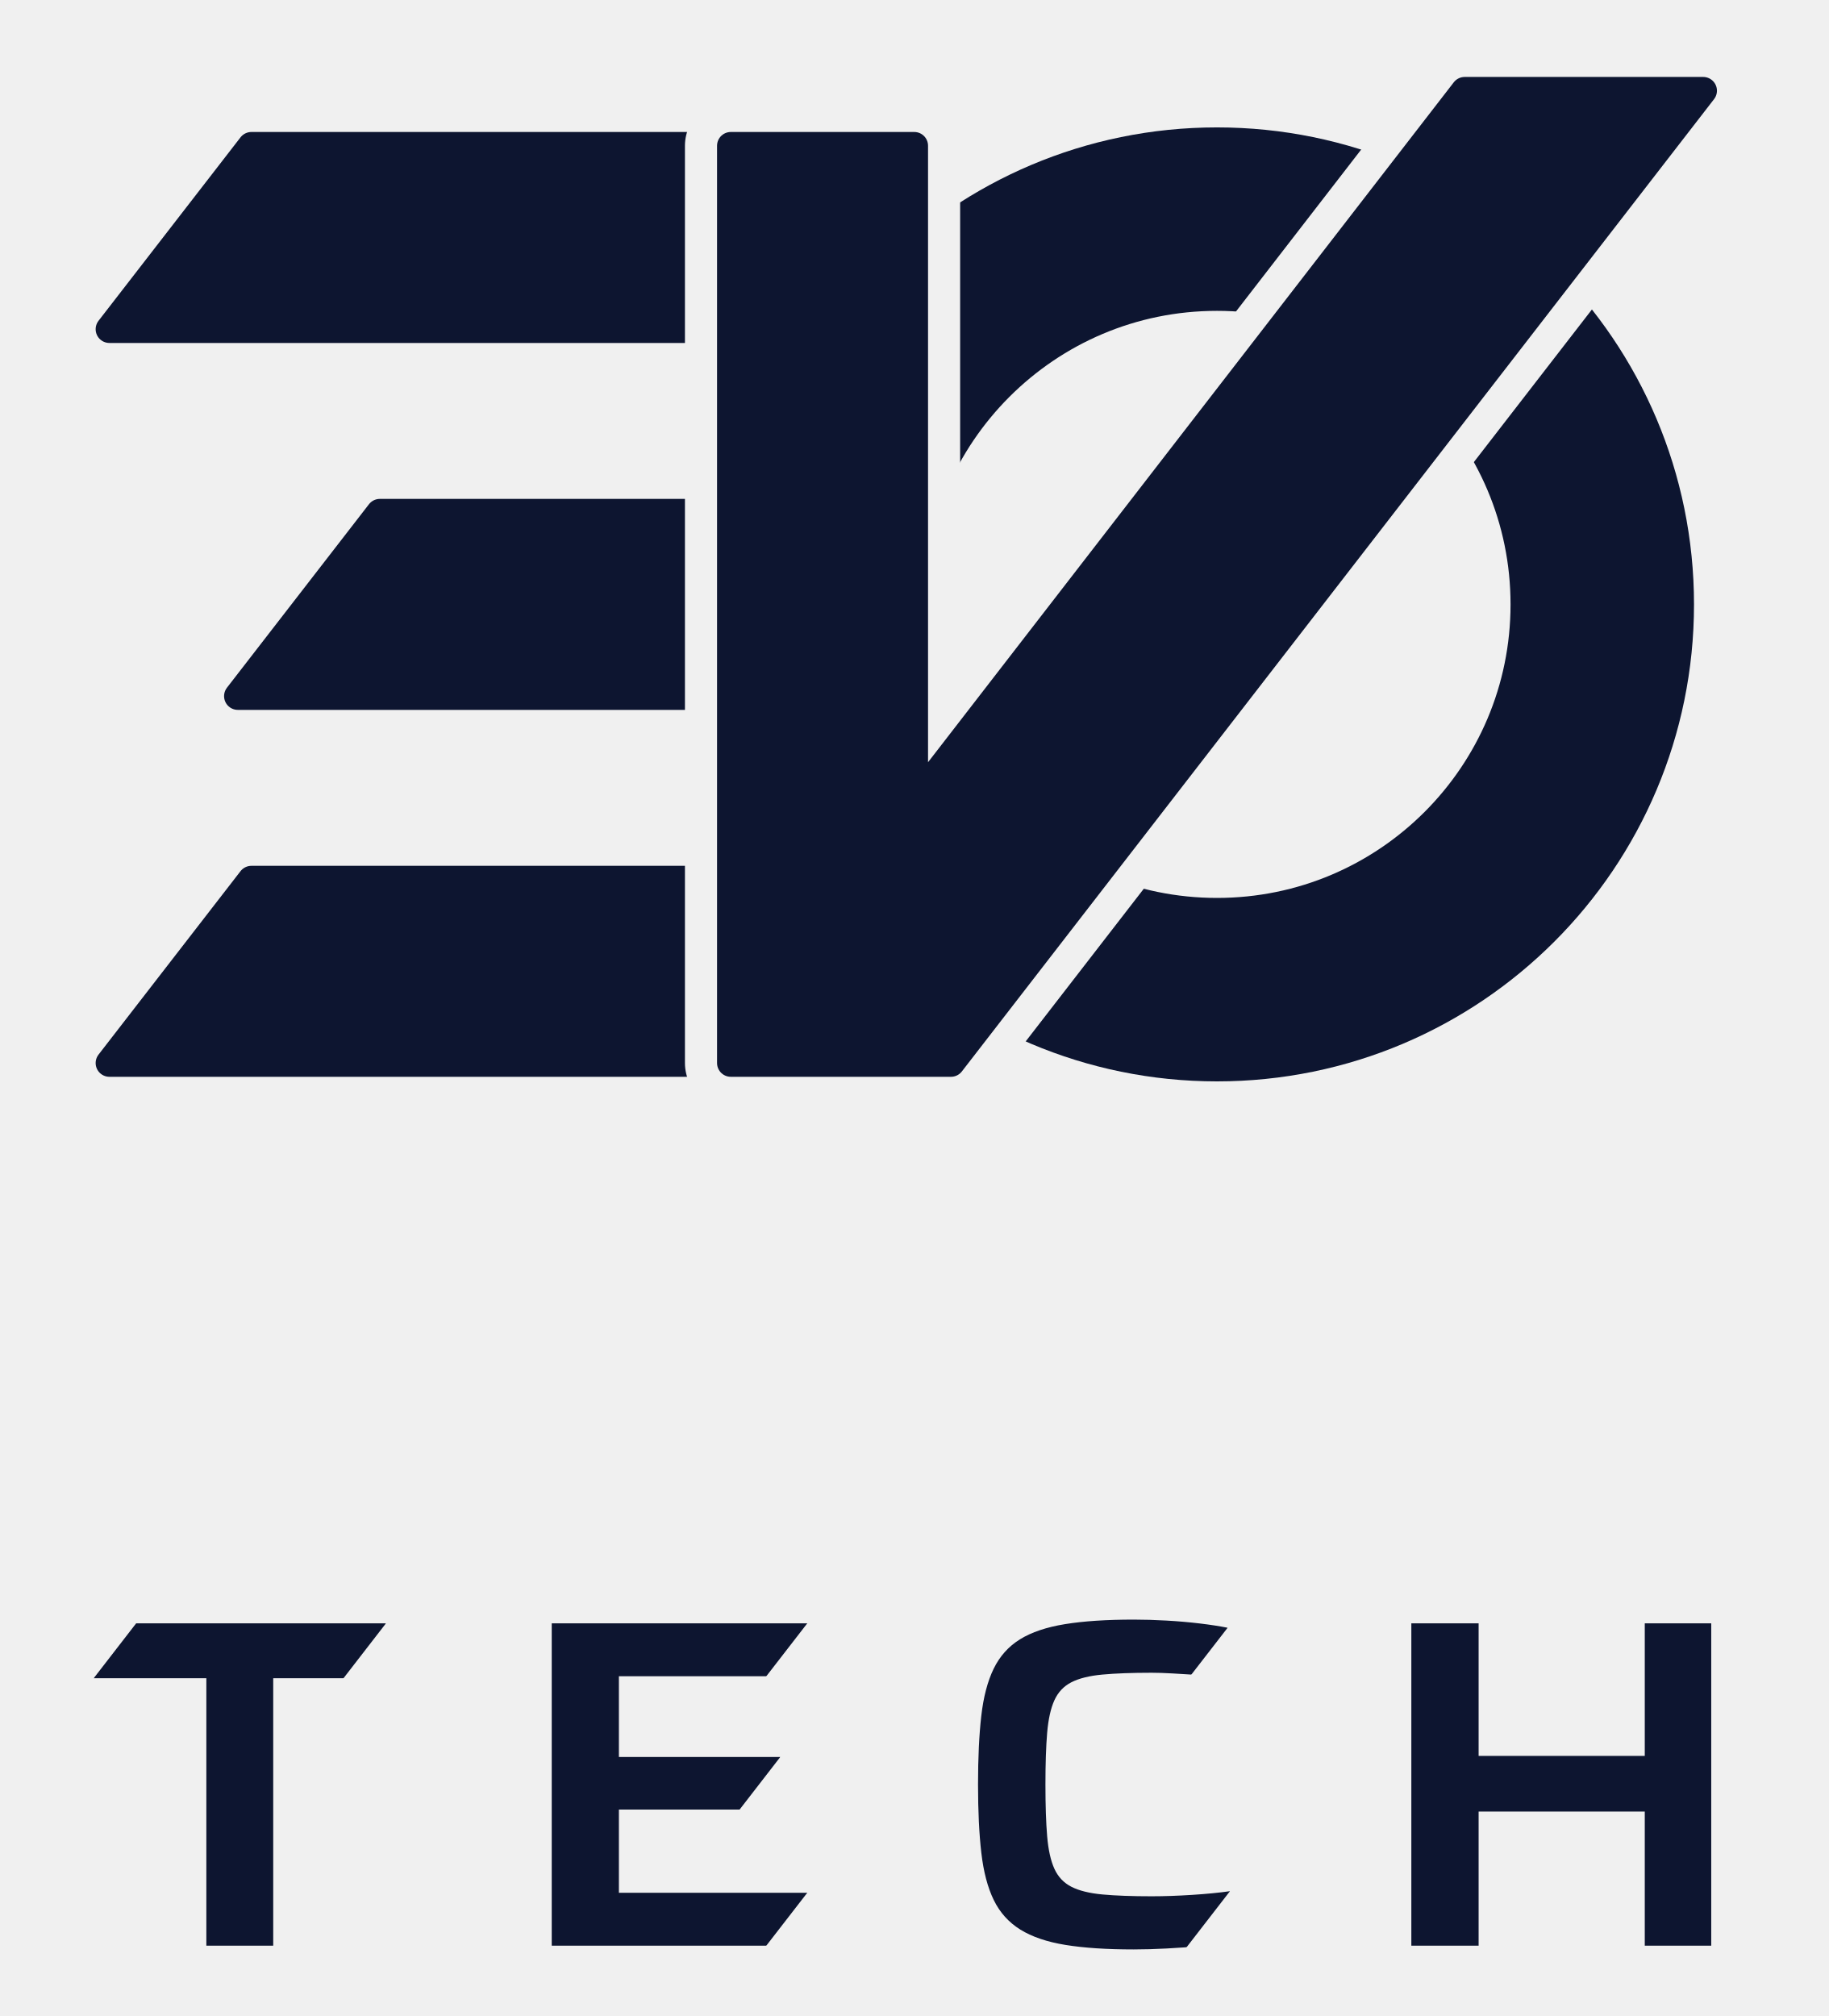
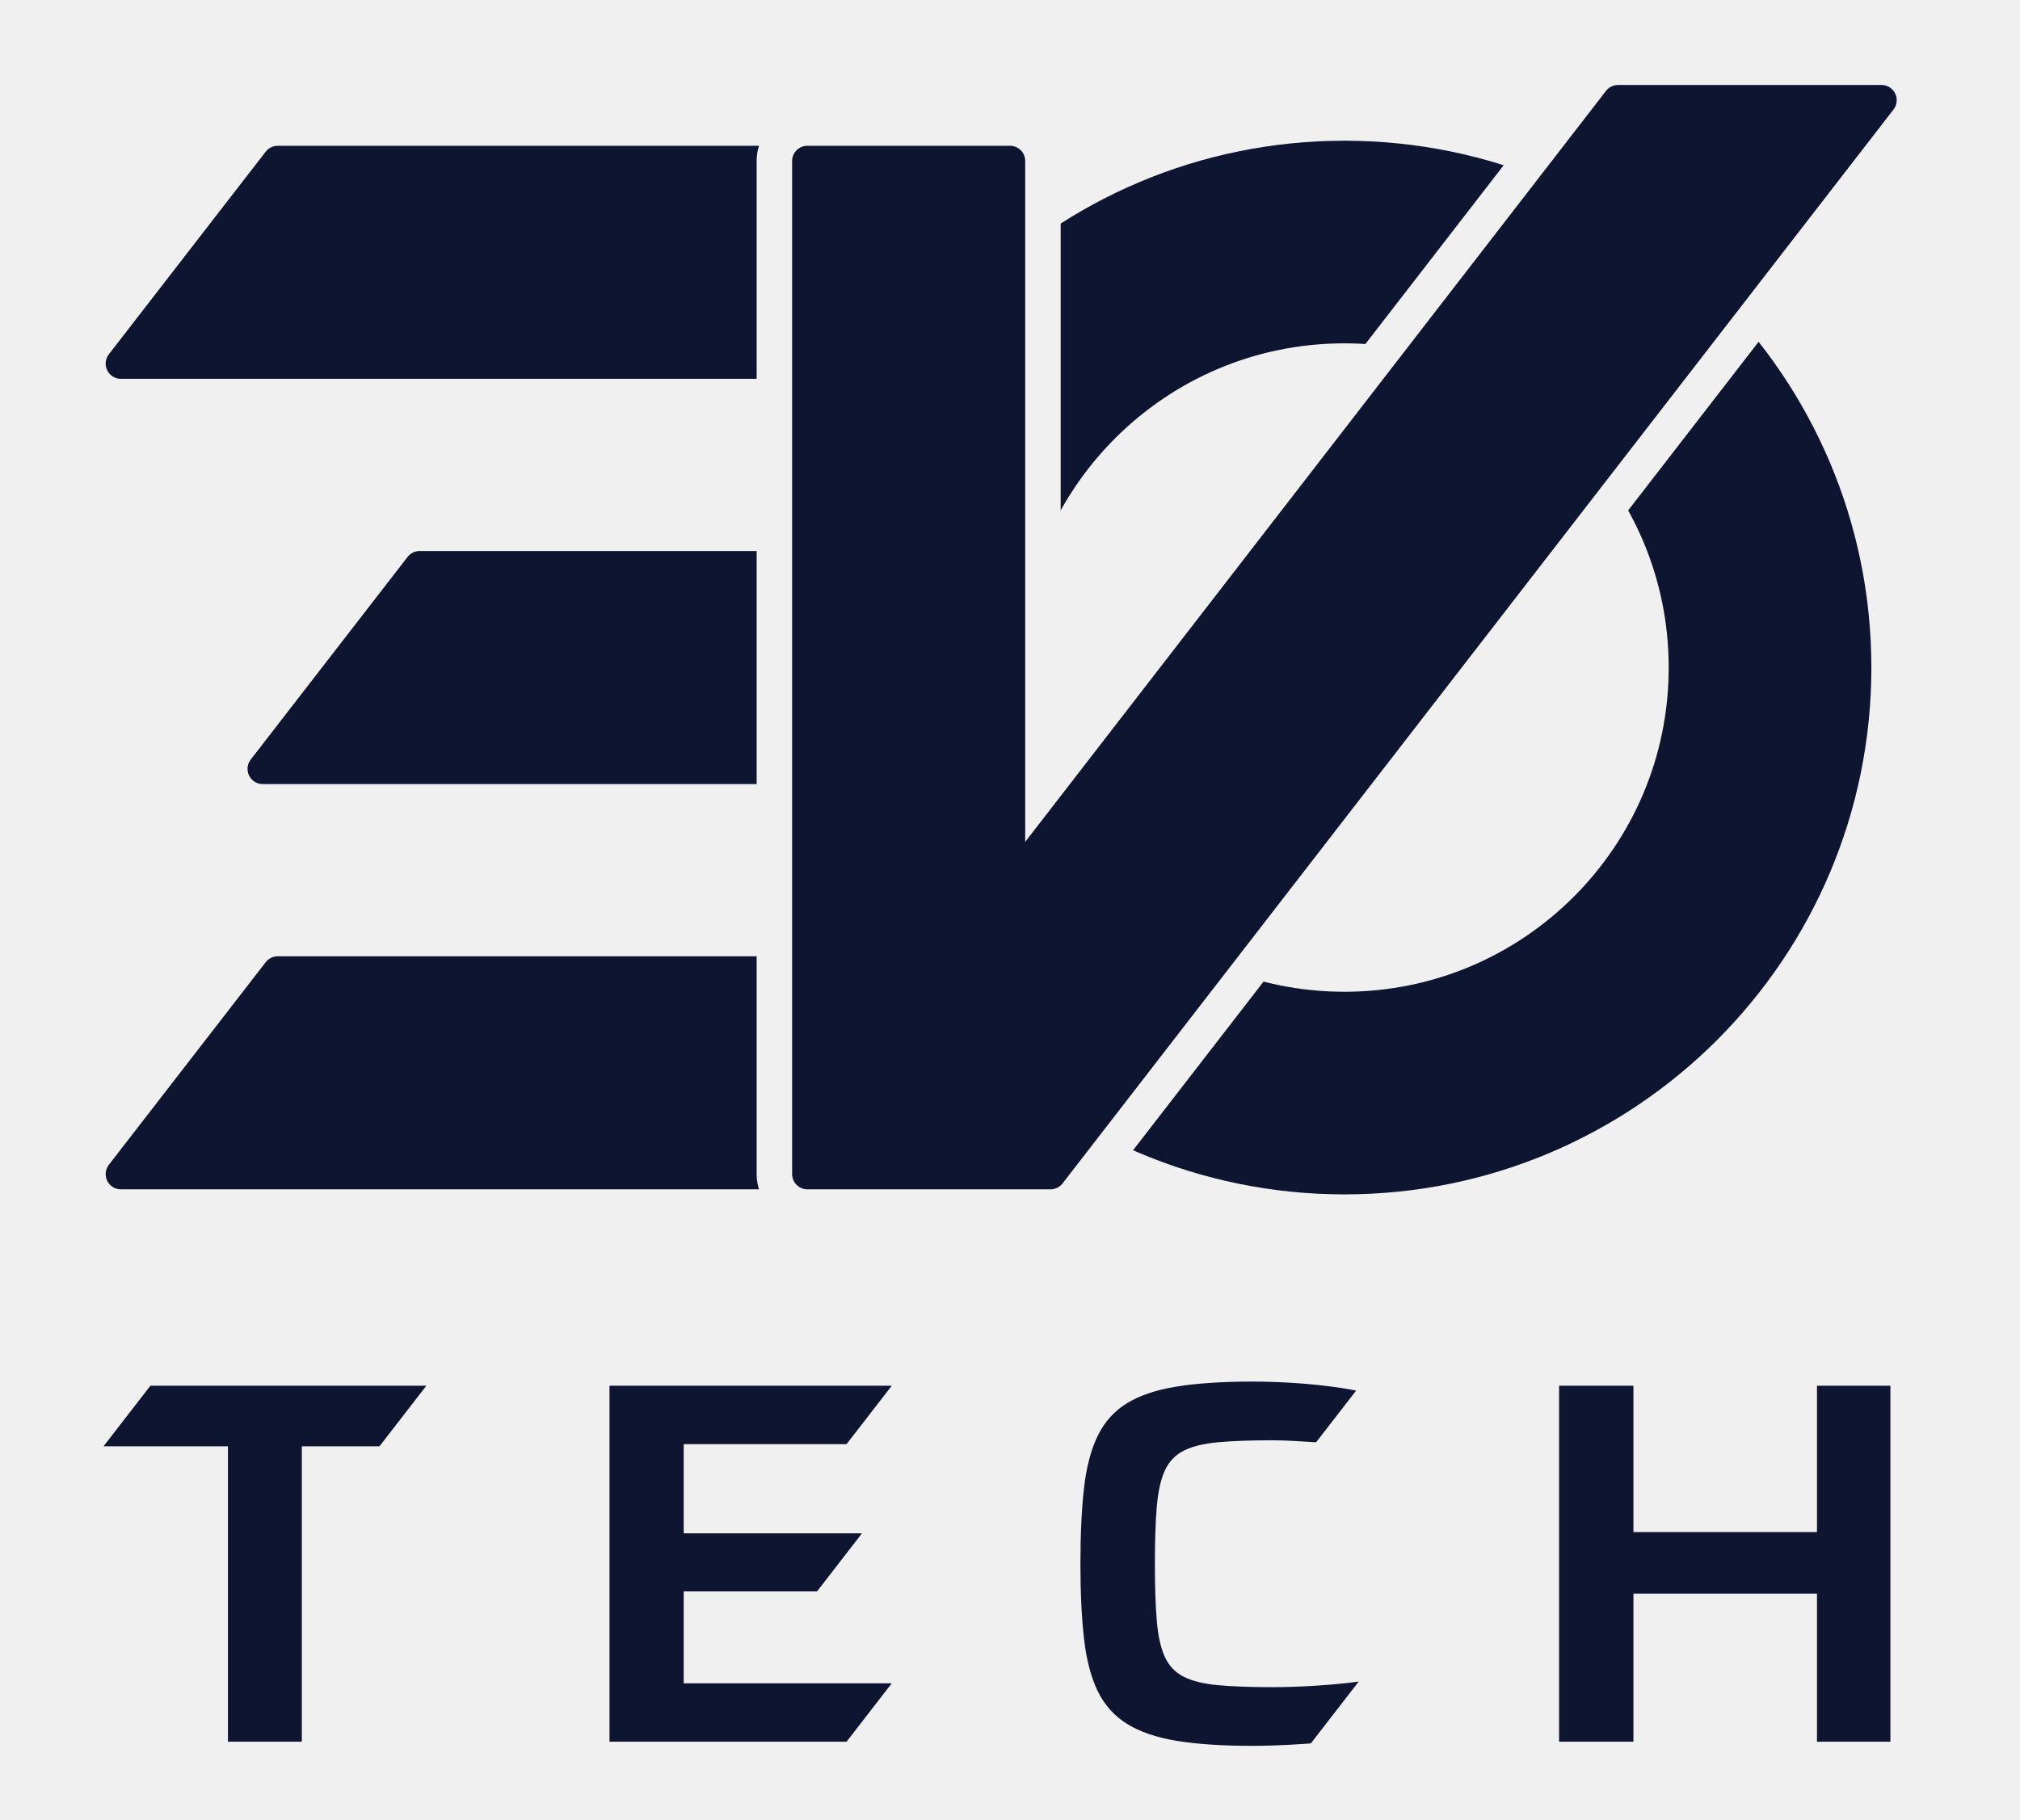
- <svg xmlns="http://www.w3.org/2000/svg" viewBox="22 6 156 172" role="img" aria-label="3VOtech logo, stacked, one color, navy">
+ <svg xmlns="http://www.w3.org/2000/svg" viewBox="22 6 156 140.54" role="img" aria-label="3VOtech logo, stacked, one color, navy">
  <svg x="28" y="10" width="144" height="92" viewBox="-12 -10 184 116">
    <mask id="knock-s" maskUnits="userSpaceOnUse" x="-20" y="-20" width="200" height="140">
      <rect x="-20" y="-20" width="200" height="140" fill="#fff" />
      <path d="M60 0H80V71.6L140 -6H166L84 100H60Z" fill="#000" stroke="#000" stroke-width="10" stroke-linejoin="round" />
    </mask>
    <g mask="url(#knock-s)">
      <circle cx="113" cy="50" r="42" fill="none" stroke-width="20" stroke="#0D1530" />
      <path d="M7.74 0H60V20H-7.74Z" fill="#0D1530" stroke="#0D1530" stroke-width="3" stroke-linejoin="round" />
      <path d="M21.74 40H60V60H6.26Z" fill="#0D1530" stroke="#0D1530" stroke-width="3" stroke-linejoin="round" />
      <path d="M7.74 80H60V100H-7.74Z" fill="#0D1530" stroke="#0D1530" stroke-width="3" stroke-linejoin="round" />
    </g>
    <path d="M60 0H80V71.6L140 -6H166L84 100H60Z" fill="#0D1530" stroke="#0D1530" stroke-width="3" stroke-linejoin="round" />
  </svg>
-   <g transform="translate(28.83 172) scale(0.03997)">
+   <g transform="translate(28.83 140.54) scale(0.03997)">
    <mask id="cut-s" maskUnits="userSpaceOnUse" x="-500" y="-1200" width="4482" height="1700">
      <rect x="-500" y="-1200" width="4482" height="1700" fill="#fff" />
      <path d="M130.6 -702.1L-0.9 -702.1L-0.9 -556.9L18.3 -556.9ZM663.8 -702.1L683.0 -702.1L683.0 -556.9L551.5 -556.9ZM1562.6 -701.5L1582.2 -701.5L1582.2 -561.6L1454.3 -561.6ZM1505.0 -416.2L1524.6 -416.2L1524.6 -277.0L1397.3 -277.0ZM1562.6 -126.4L1582.2 -126.4L1582.2 13.5L1454.3 13.5ZM2459.3 -691.4L2479.3 -691.4L2479.3 -558.9L2356.7 -558.9ZM2464.6 -129.5L2484.3 -129.5L2484.3 7.1L2358.9 7.1Z" fill="#000" />
    </mask>
    <g mask="url(#cut-s)">
      <path d="M269.55 0.0V-570.91H29.152V-688.0H652.961V-570.91H412.298V0.0ZM1006.776 0.0V-688.0H1552.17V-575.098H1150.128V-402.753H1494.59V-290.511H1150.128V-112.902H1552.17V0.0ZM2249.039 8.0Q2162.115 8.0 2103.086 -1.632Q2044.058 -11.264 2006.86 -34.396Q1969.662 -57.528 1950.162 -97.594Q1930.662 -137.66 1923.662 -198.528Q1916.662 -259.396 1916.662 -344.0Q1916.662 -429.472 1923.596 -490.274Q1930.53 -551.076 1950.03 -591.142Q1969.53 -631.208 2006.294 -653.972Q2043.058 -676.736 2102.52 -686.368Q2161.983 -696.0 2249.039 -696.0Q2282.435 -696.0 2319.029 -693.934Q2355.623 -691.868 2389.717 -687.802Q2423.811 -683.736 2449.339 -678.604V-571.702Q2418.171 -575.702 2387.605 -577.702Q2357.039 -579.702 2331.425 -581.136Q2305.811 -582.57 2287.132 -582.57Q2224.168 -582.57 2182.347 -578.702Q2140.525 -574.834 2115.977 -562.296Q2091.43 -549.758 2079.656 -523.814Q2067.882 -497.871 2064.212 -454.351Q2060.542 -410.831 2060.542 -344.0Q2060.542 -277.169 2064.212 -233.583Q2067.882 -189.997 2079.656 -164.12Q2091.43 -138.242 2115.977 -125.704Q2140.525 -113.166 2182.347 -109.298Q2224.168 -105.43 2287.132 -105.43Q2327.339 -105.43 2373.773 -108.43Q2420.207 -111.43 2454.339 -116.298V-6.132Q2427.339 -2.132 2391.943 0.934Q2356.547 4.0 2319.255 6.0Q2281.963 8.0 2249.039 8.0ZM2841.531 0.0V-688.0H2985.147V-405.073H3339.781V-688.0H3481.661V0.0H3339.781V-286.267H2985.147V0.0Z" fill="#0D1530" />
    </g>
  </g>
</svg>
